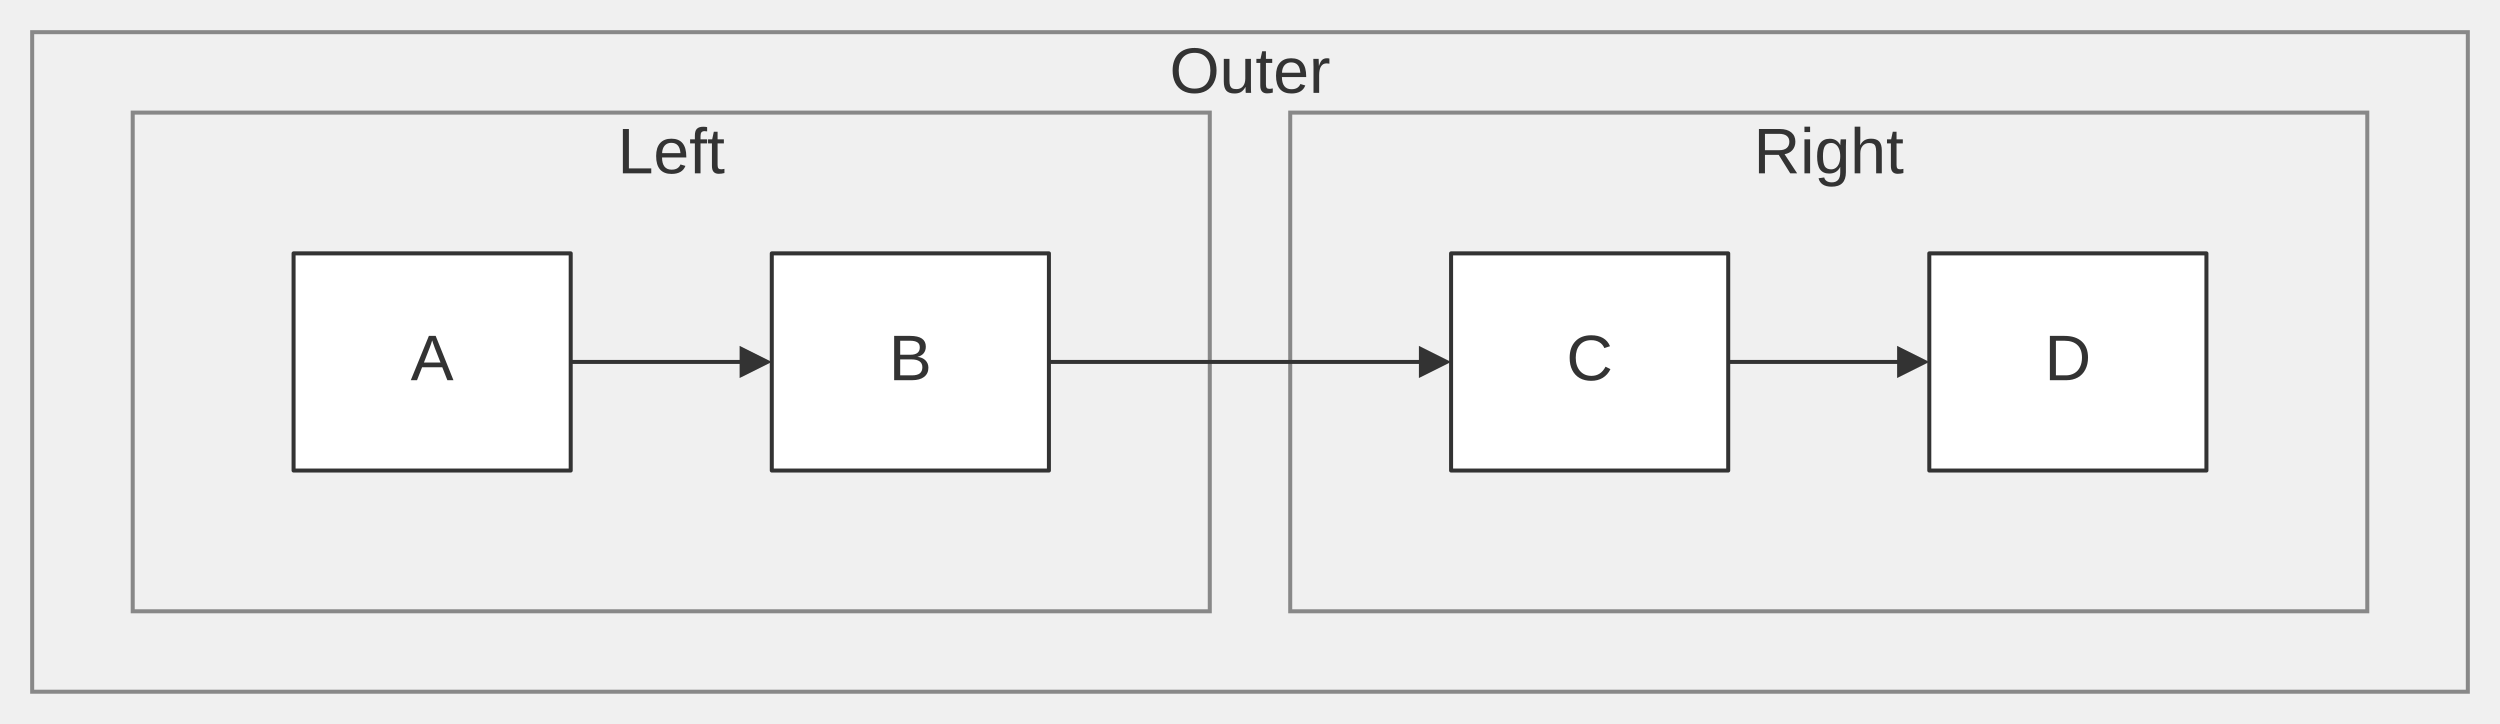
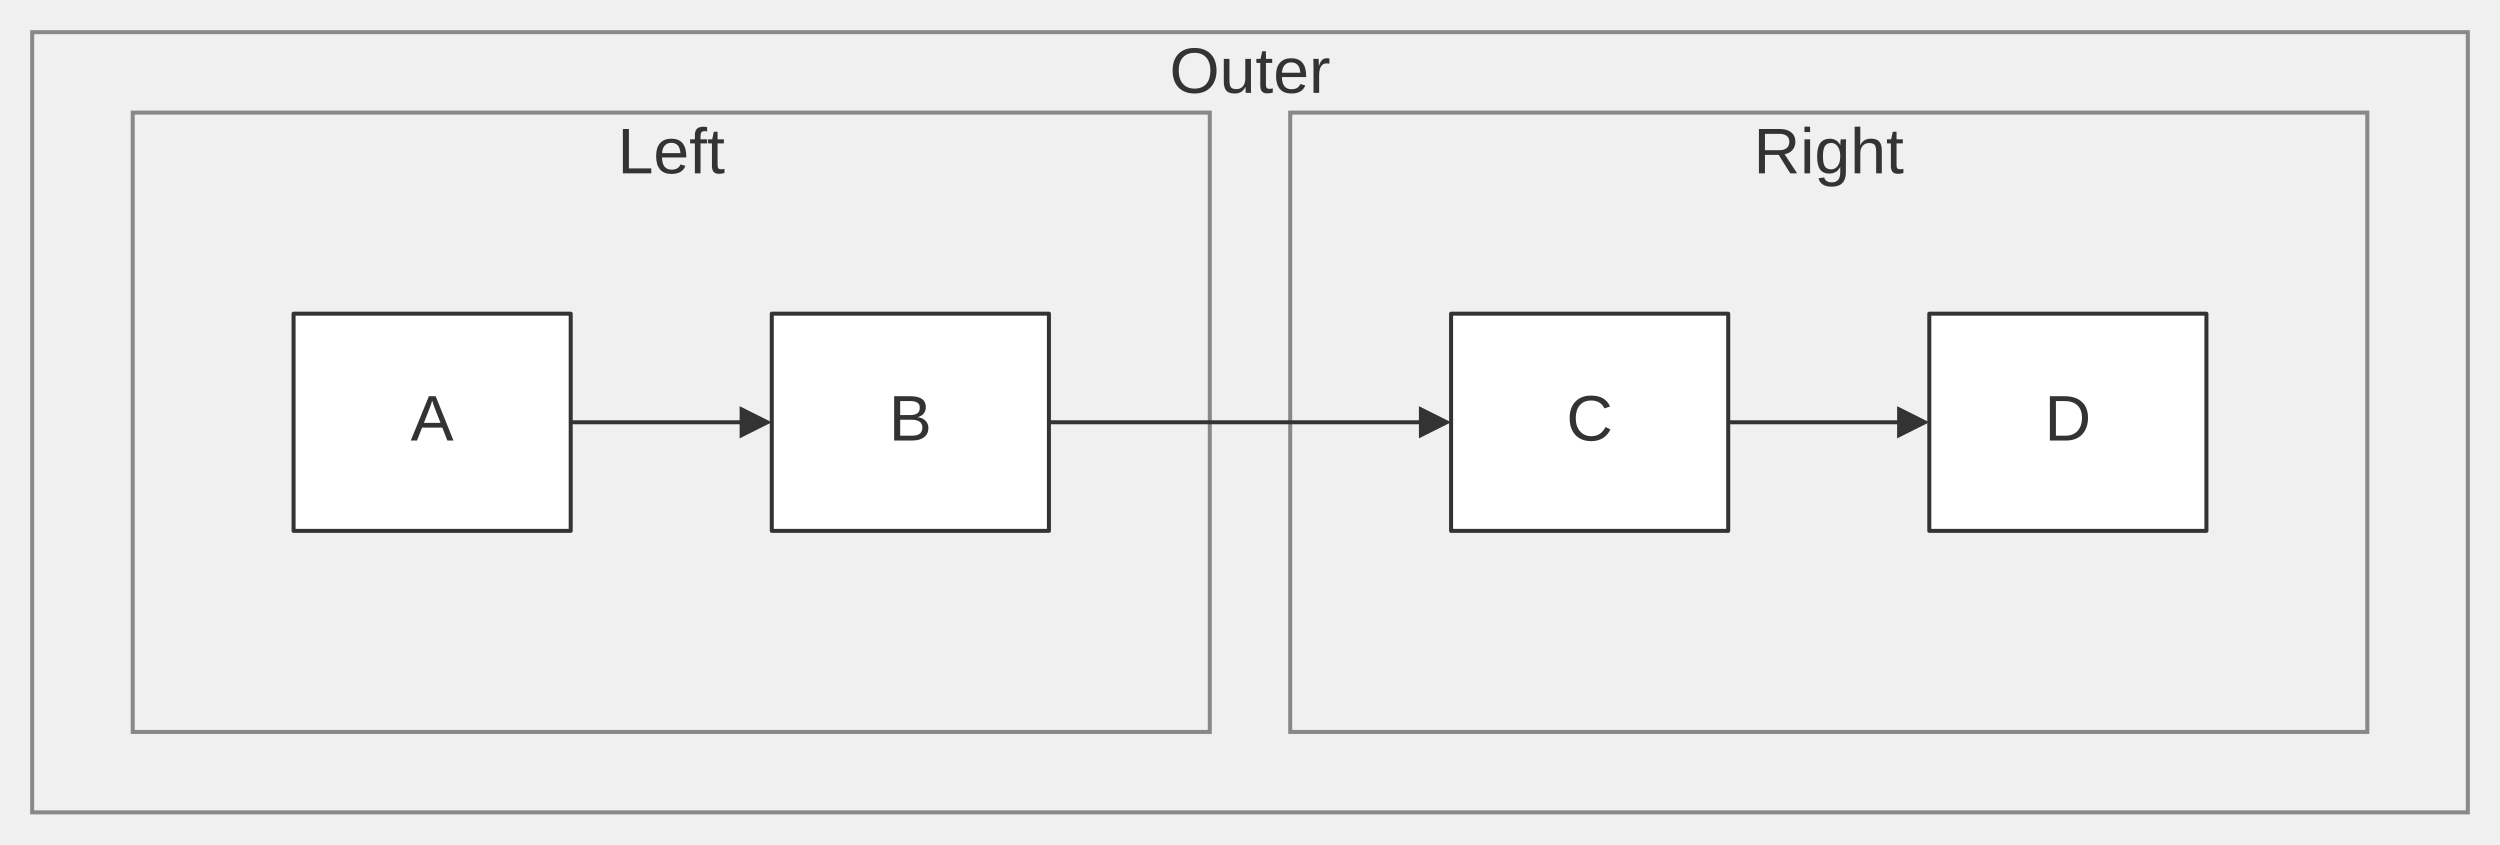
- <svg xmlns="http://www.w3.org/2000/svg" width="100%" viewBox="0 0 621.64 180.00" style="max-width: 621.64px; background-color: transparent;" font-family="&quot;trebuchet ms&quot;, verdana, arial, sans-serif" font-size="16.00">
+ <svg xmlns="http://www.w3.org/2000/svg" width="100%" viewBox="0 0 621.64 210.00" style="max-width: 621.64px; background-color: transparent;" font-family="&quot;trebuchet ms&quot;, verdana, arial, sans-serif" font-size="16.00">
  <defs>
    <marker id="arrowhead" viewBox="0 0 10.00 10.00" refX="5.00" refY="5.00" markerWidth="8.00" markerHeight="8.00" orient="auto-start-reverse" markerUnits="userSpaceOnUse">
      <path d="M 0 0 L 10.00 5.00 L 0 10.00 z" fill="#333" />
    </marker>
  </defs>
-   <g transform="translate(15.00,0.00)">
+   <g transform="translate(15.00,15.00)">
    <g class="clusters">
-       <rect class="subgraph" x="-7.00" y="8.00" width="605.64" height="164.00" fill="none" stroke="#888" stroke-width="1.00" />
-       <text x="295.82" y="12.00" text-anchor="middle" dominant-baseline="hanging" fill="#333">Outer</text>
-       <rect class="subgraph" x="18.00" y="28.00" width="267.82" height="124.00" fill="none" stroke="#888" stroke-width="1.00" />
-       <text x="151.91" y="32.00" text-anchor="middle" dominant-baseline="hanging" fill="#333">Left</text>
-       <rect class="subgraph" x="305.82" y="28.00" width="267.82" height="124.00" fill="none" stroke="#888" stroke-width="1.00" />
-       <text x="439.73" y="32.00" text-anchor="middle" dominant-baseline="hanging" fill="#333">Right</text>
+       <rect class="subgraph" x="-7.00" y="-7.00" width="605.64" height="194.00" fill="none" stroke="#888" stroke-width="1.00" />
+       <text x="295.82" y="-3.00" text-anchor="middle" dominant-baseline="hanging" fill="#333">Outer</text>
+       <rect class="subgraph" x="18.00" y="13.00" width="267.82" height="154.00" fill="none" stroke="#888" stroke-width="1.00" />
+       <text x="151.91" y="17.00" text-anchor="middle" dominant-baseline="hanging" fill="#333">Left</text>
+       <rect class="subgraph" x="305.82" y="13.00" width="267.82" height="154.00" fill="none" stroke="#888" stroke-width="1.00" />
+       <text x="439.73" y="17.00" text-anchor="middle" dominant-baseline="hanging" fill="#333">Right</text>
    </g>
    <g class="edgePaths">
      <path d="M126.91,90.00 L131.08,90.00 C135.24,90.00 143.58,90.00 151.24,90.00 C158.91,90.00 165.91,90.00 169.41,90.00 L172.91,90.00" stroke="#333" stroke-width="1.00" fill="none" stroke-linecap="round" stroke-linejoin="round" marker-end="url(#arrowhead)" />
      <path d="M414.73,90.00 L418.89,90.00 C423.06,90.00 431.39,90.00 439.06,90.00 C446.73,90.00 453.73,90.00 457.23,90.00 L460.73,90.00" stroke="#333" stroke-width="1.00" fill="none" stroke-linecap="round" stroke-linejoin="round" marker-end="url(#arrowhead)" />
      <path d="M245.82,90.00 L249.98,90.00 C254.15,90.00 262.48,90.00 270.82,90.00 C279.15,90.00 287.48,90.00 295.82,90.00 C304.15,90.00 312.48,90.00 320.15,90.00 C327.82,90.00 334.82,90.00 338.32,90.00 L341.82,90.00" stroke="#333" stroke-width="1.00" fill="none" stroke-linecap="round" stroke-linejoin="round" marker-end="url(#arrowhead)" />
    </g>
    <g class="edgeLabels">
    </g>
    <g class="nodes">
      <rect x="58.00" y="63.00" width="68.91" height="54.00" fill="white" stroke="#333" stroke-width="1.00" stroke-linejoin="round" />
      <text x="92.45" y="90.00" text-anchor="middle" dominant-baseline="middle" fill="#333">A</text>
      <rect x="176.91" y="63.00" width="68.91" height="54.00" fill="white" stroke="#333" stroke-width="1.00" stroke-linejoin="round" />
      <text x="211.36" y="90.00" text-anchor="middle" dominant-baseline="middle" fill="#333">B</text>
      <rect x="345.82" y="63.00" width="68.91" height="54.00" fill="white" stroke="#333" stroke-width="1.00" stroke-linejoin="round" />
      <text x="380.27" y="90.00" text-anchor="middle" dominant-baseline="middle" fill="#333">C</text>
      <rect x="464.73" y="63.00" width="68.91" height="54.00" fill="white" stroke="#333" stroke-width="1.00" stroke-linejoin="round" />
      <text x="499.18" y="90.00" text-anchor="middle" dominant-baseline="middle" fill="#333">D</text>
    </g>
  </g>
</svg>
